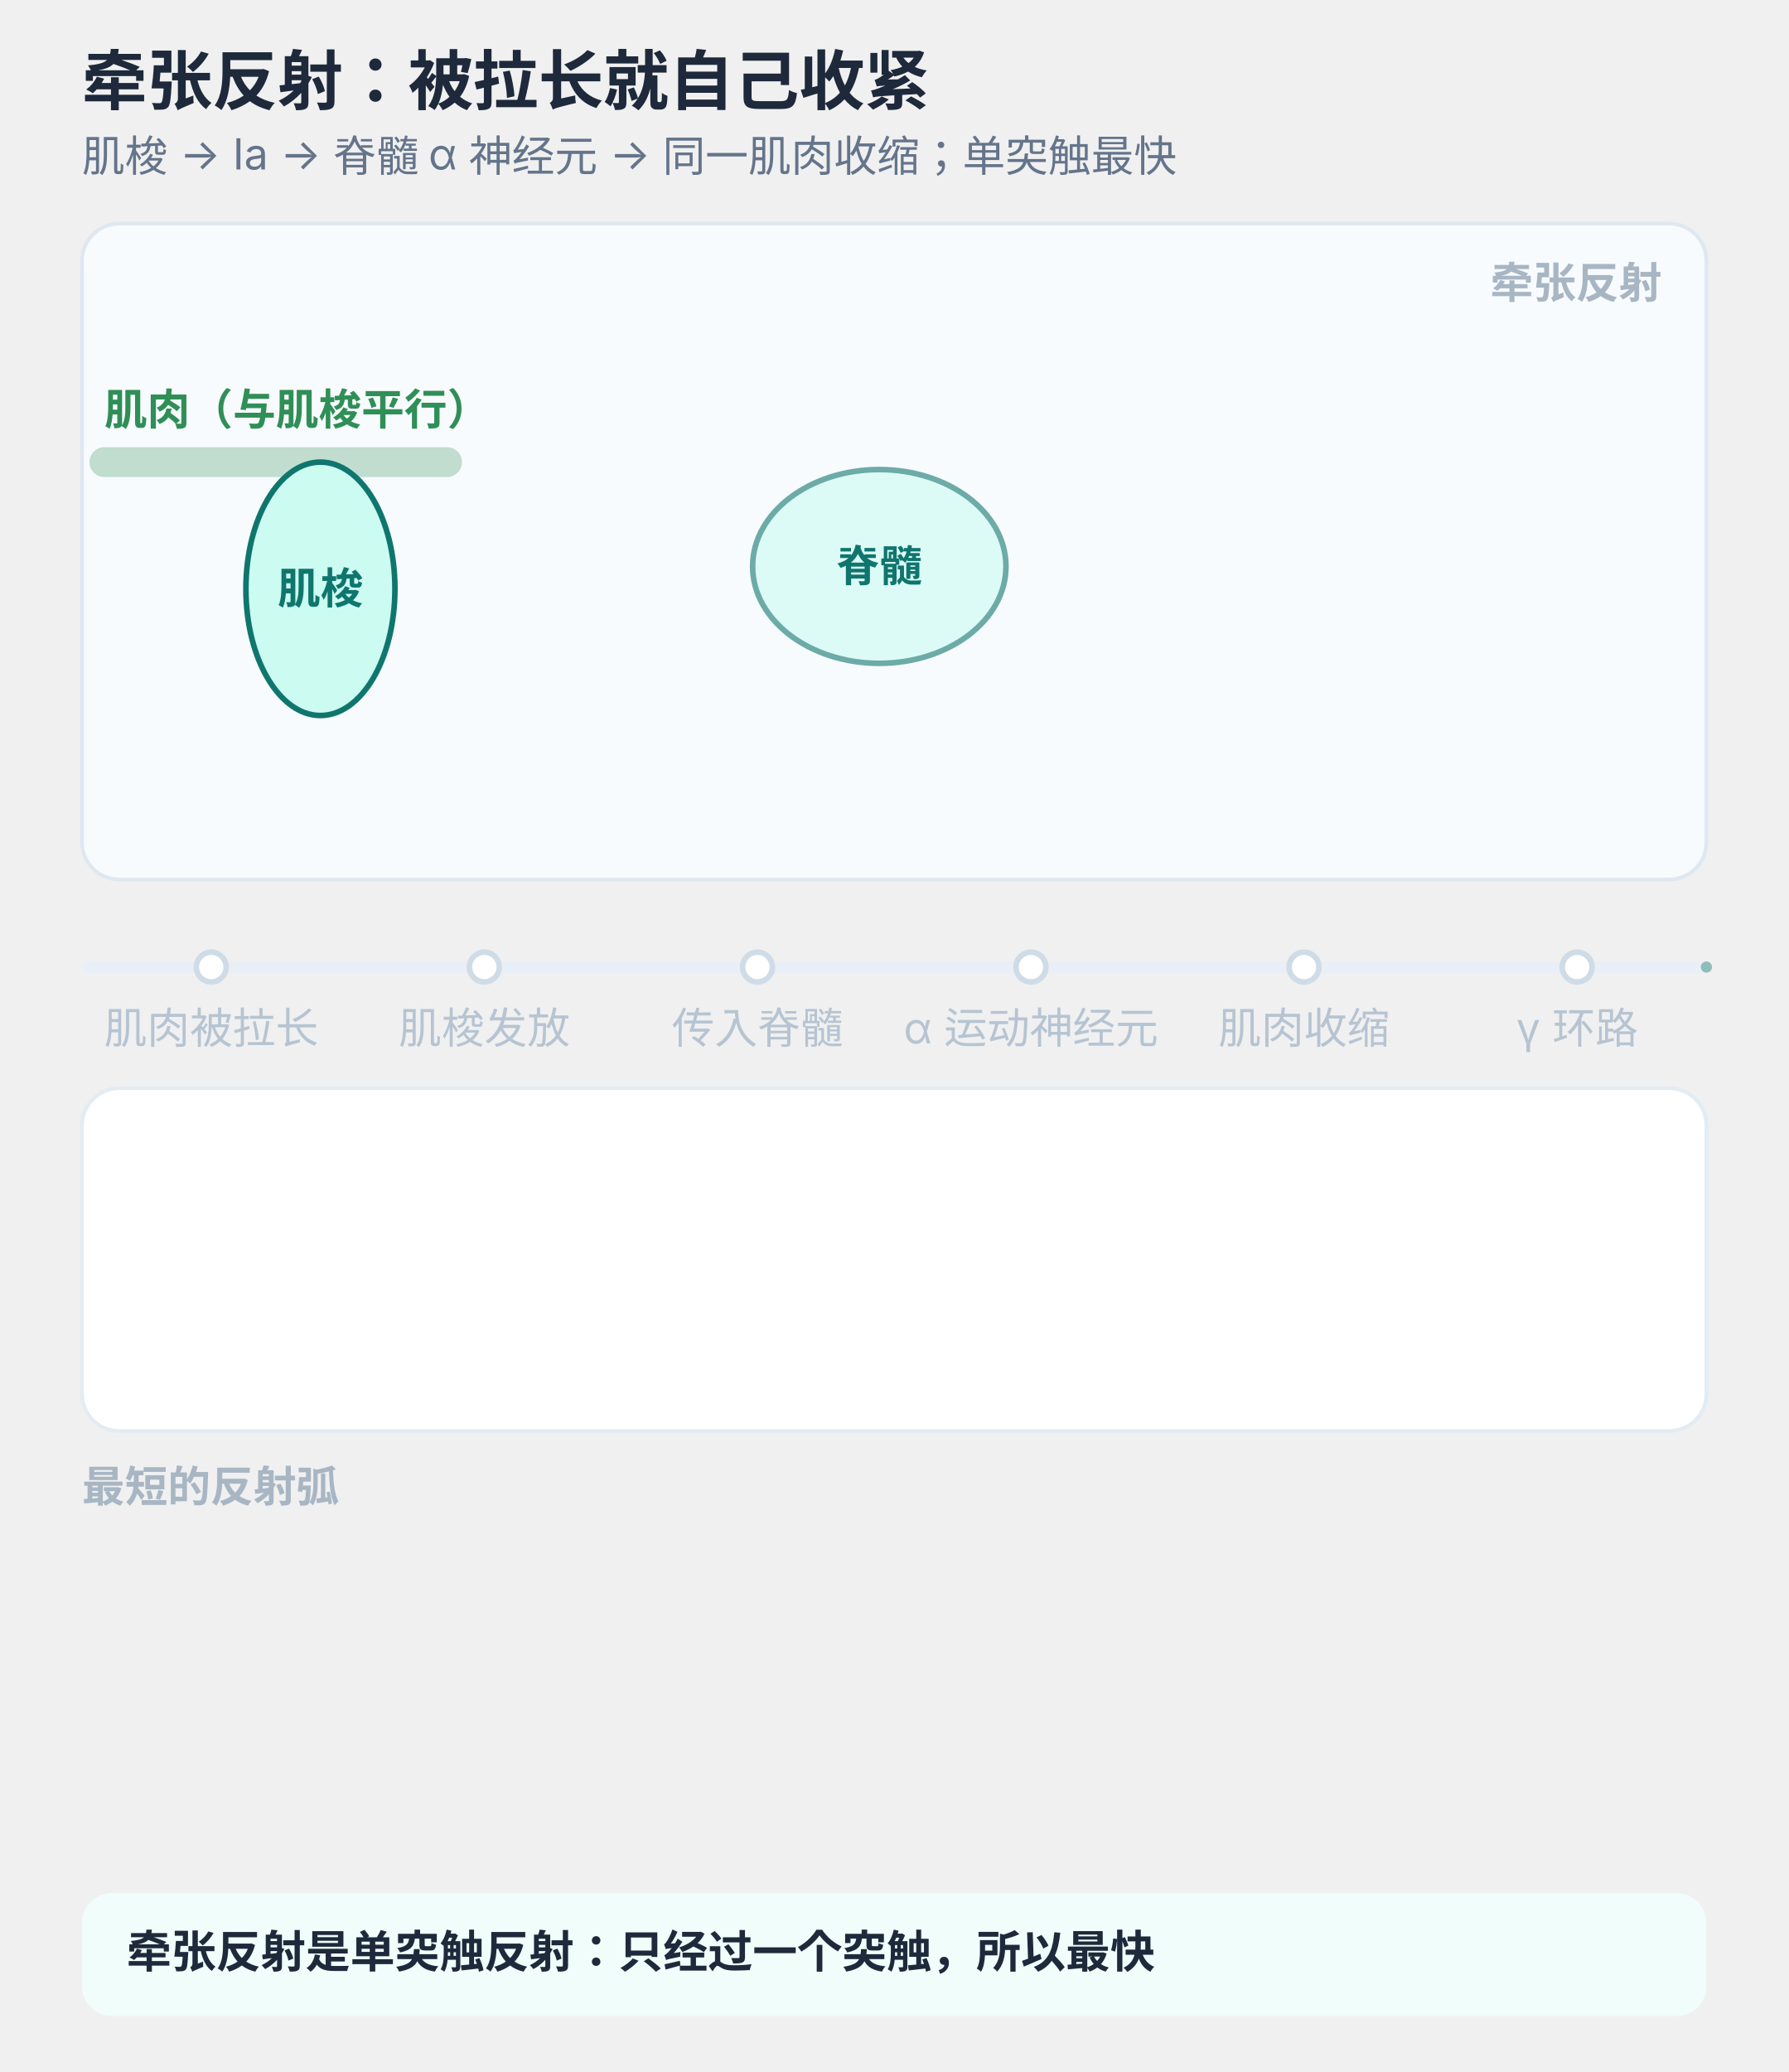
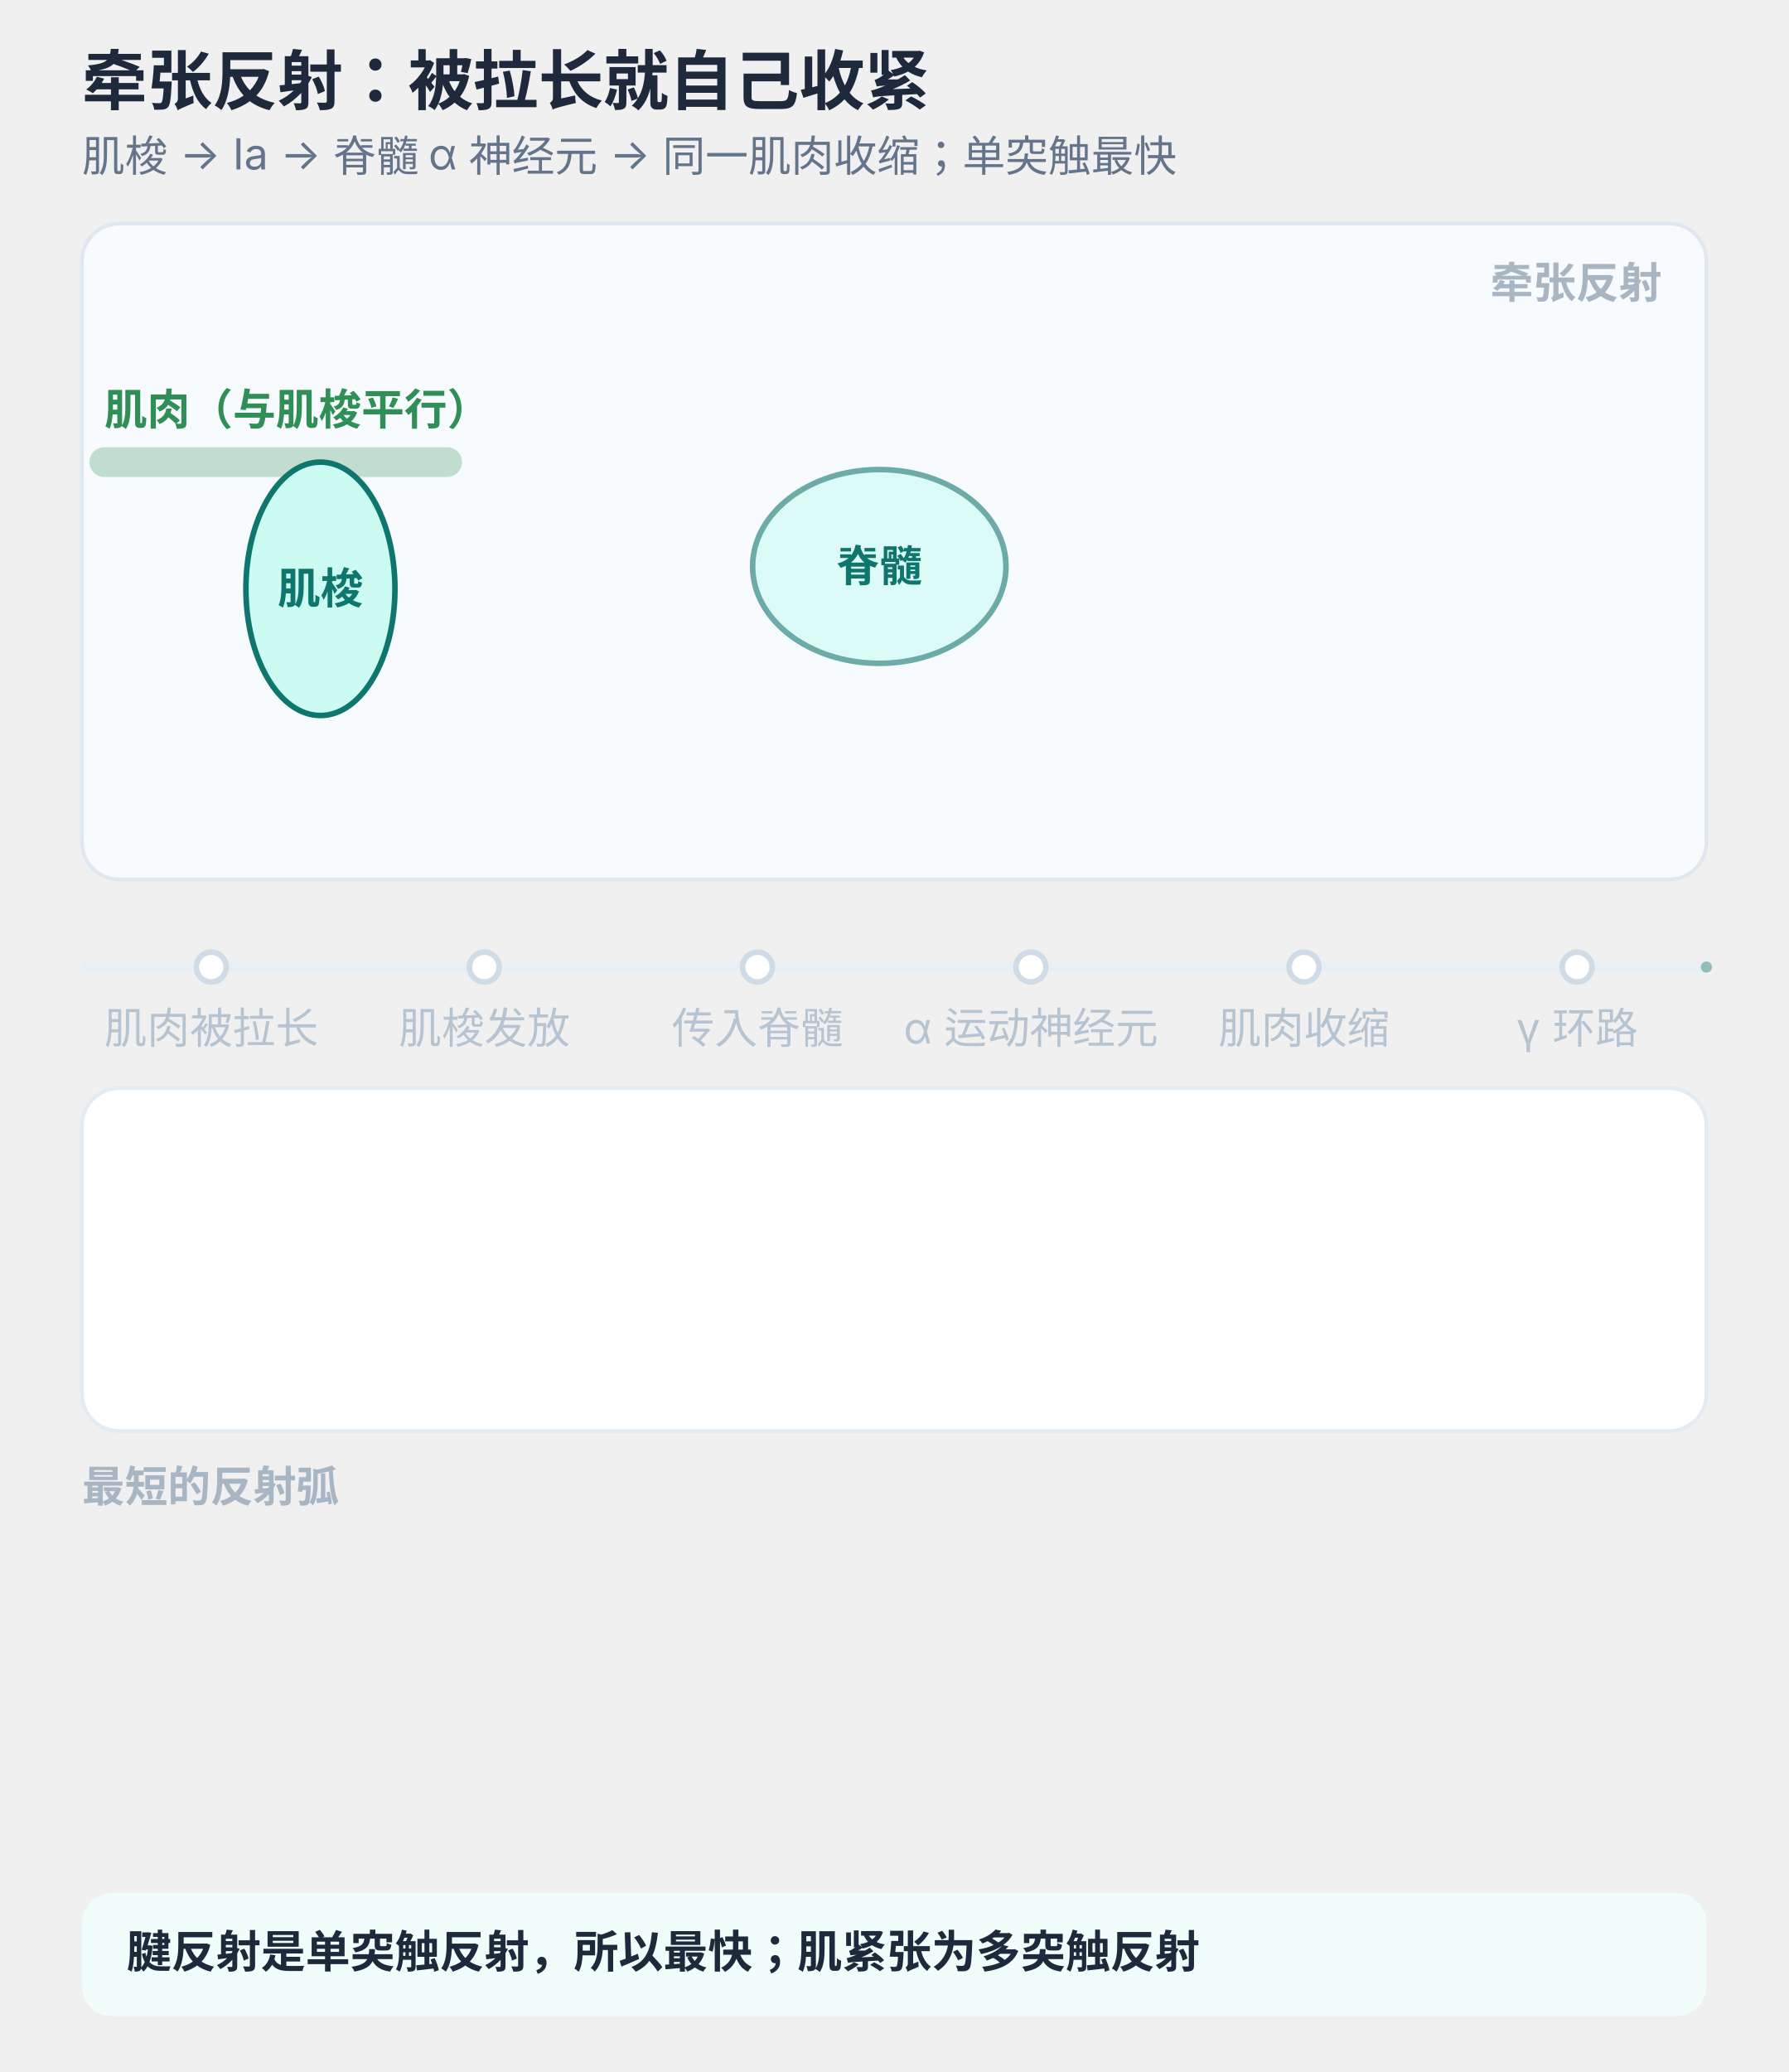
<svg xmlns="http://www.w3.org/2000/svg" viewBox="0 0 480 556" role="img" aria-labelledby="ft fd" style="background:#ffffff">
  <text x="22" y="28" font-size="17.5" font-weight="700" fill="#1e293b" font-family="-apple-system,'PingFang SC','Microsoft YaHei',sans-serif">牵张反射：被拉长就自己收紧</text>
  <text x="22" y="46" font-size="11.5" fill="#64748b" font-family="-apple-system,'PingFang SC','Microsoft YaHei',sans-serif">肌梭 → Ⅰa → 脊髓 α 神经元 → 同一肌肉收缩；单突触最快</text>
  <rect x="22" y="60" width="436" height="176" rx="10" fill="#f8fbfd" stroke="#dfe8f1" stroke-width="1" />
  <ellipse cx="236" cy="152" rx="34" ry="26" fill="#ccfbf1" stroke="#0f766e" stroke-width="1.5" opacity="0.6" />
  <text x="236" y="156" font-size="11.5" fill="#0f766e" font-weight="700" text-anchor="middle" font-family="-apple-system,'PingFang SC','Microsoft YaHei',sans-serif">脊髓</text>
  <path d="M28,124 H120" stroke="#2f8f57" stroke-width="8" stroke-linecap="round" opacity="0.28" />
  <text x="28" y="114" font-size="11.5" fill="#2f8f57" font-weight="700" text-anchor="start" font-family="-apple-system,'PingFang SC','Microsoft YaHei',sans-serif">肌肉（与肌梭平行）</text>
  <ellipse cx="86" cy="158" rx="20" ry="34" fill="#ccfbf1" stroke="#0f766e" stroke-width="1.5" />
  <text x="86" y="162" font-size="11.5" fill="#0f766e" font-weight="700" text-anchor="middle" font-family="-apple-system,'PingFang SC','Microsoft YaHei',sans-serif">肌梭</text>
  <path d="M86,124 V124" stroke="#0f766e" stroke-width="1" />
  <g opacity="0">
    <animate attributeName="opacity" values="1;1;0;0" keyTimes="0;0.15;0.151;1" dur="11.4s" repeatCount="indefinite" />
    <path d="M56,158 h-12" stroke="#a8791a" stroke-width="2.4" />
    <path d="M44,158 l8,-4 v8 z" fill="#a8791a" />
    <path d="M116,158 h12" stroke="#a8791a" stroke-width="2.4" />
    <path d="M128,158 l-8,-4 v8 z" fill="#a8791a" />
    <text x="86" y="206" font-size="11.5" fill="#a8791a" font-weight="700" text-anchor="middle" font-family="-apple-system,'PingFang SC','Microsoft YaHei',sans-serif">拉长</text>
  </g>
  <g opacity="0">
    <animate attributeName="opacity" values="0;0;1;1;0;0" keyTimes="0;0.15;0.151;0.31;0.311;1" dur="11.4s" repeatCount="indefinite" />
    <rect x="110" y="176" width="3" height="12" rx="1.5" fill="#0f766e" />
    <rect x="118" y="176" width="3" height="12" rx="1.5" fill="#0f766e" />
    <rect x="126" y="176" width="3" height="12" rx="1.5" fill="#0f766e" />
    <rect x="134" y="176" width="3" height="12" rx="1.5" fill="#0f766e" />
    <rect x="142" y="176" width="3" height="12" rx="1.5" fill="#0f766e" />
    <text x="110" y="200" font-size="11.5" fill="#0f766e" font-weight="700" text-anchor="start" font-family="-apple-system,'PingFang SC','Microsoft YaHei',sans-serif">Ⅰa 放电↑</text>
  </g>
  <g opacity="0">
    <animate attributeName="opacity" values="0;0;1;1;0;0" keyTimes="0;0.31;0.311;0.47;0.471;1" dur="11.4s" repeatCount="indefinite" />
    <path d="M136,126 H200" stroke="#c0392b" stroke-width="2.4" />
    <path d="M200,126 l-8,-4 v8 z" fill="#c0392b" />
    <text x="146" y="118" font-size="11.5" fill="#c0392b" font-weight="700" text-anchor="start" font-family="-apple-system,'PingFang SC','Microsoft YaHei',sans-serif">Ⅰa 传入（后根）</text>
  </g>
  <g opacity="0">
    <animate attributeName="opacity" values="0;0;1;1;0;0" keyTimes="0;0.47;0.471;0.635;0.636;1" dur="11.4s" repeatCount="indefinite" />
    <path d="M200,180 H136" stroke="#c1440e" stroke-width="2.4" />
    <path d="M136,180 l8,-4 v8 z" fill="#c1440e" />
    <text x="146" y="194" font-size="11.5" fill="#c1440e" font-weight="700" text-anchor="start" font-family="-apple-system,'PingFang SC','Microsoft YaHei',sans-serif">α 传出（前根）</text>
    <path d="M272,152 H418" stroke="#2c5f9e" stroke-width="1.8" stroke-dasharray="4 3" />
    <text x="418" y="144" font-size="11.5" fill="#2c5f9e" font-weight="700" text-anchor="end" font-family="-apple-system,'PingFang SC','Microsoft YaHei',sans-serif">抑制拮抗肌</text>
  </g>
  <g opacity="0">
    <animate attributeName="opacity" values="0;0;1;1;0;0" keyTimes="0;0.635;0.636;0.815;0.816;1" dur="11.4s" repeatCount="indefinite" />
    <text x="86" y="222" font-size="11.5" fill="#2f8f57" font-weight="700" text-anchor="middle" font-family="-apple-system,'PingFang SC','Microsoft YaHei',sans-serif">同块肌肉收缩 → 长度回缩</text>
  </g>
  <g opacity="0">
    <animate attributeName="opacity" values="0;0;1;1" keyTimes="0;0.815;0.816;1" dur="11.4s" repeatCount="indefinite" />
    <path d="M52,158 V136 H196" fill="none" stroke="#2c5f9e" stroke-width="1.8" stroke-dasharray="4 3" />
    <text x="28" y="240" font-size="11.5" fill="#2c5f9e" font-weight="700" text-anchor="start" font-family="-apple-system,'PingFang SC','Microsoft YaHei',sans-serif">γ 兴奋 → 肌梭更敏感 → 反射增强</text>
  </g>
  <text x="446" y="80" font-size="11.5" fill="#a8b6c4" font-weight="700" text-anchor="end" font-family="-apple-system,'PingFang SC','Microsoft YaHei',sans-serif">牵张反射</text>
  <rect x="22" y="258" width="436" height="3" rx="1.5" fill="#e8eff6" />
  <path d="M22,259.5 H458" stroke="#0f766e" stroke-width="3" stroke-linecap="round" opacity="0.42" stroke-dasharray="436" stroke-dashoffset="436">
    <animate attributeName="stroke-dashoffset" values="436;0" keyTimes="0;1" dur="11.4s" repeatCount="indefinite" />
  </path>
  <circle cx="56.7" cy="259.5" r="4" fill="#ffffff" stroke="#cfdce8" stroke-width="1.5" />
  <g opacity="0">
    <animate attributeName="opacity" values="1;1;0;0" keyTimes="0;0.15;0.151;1" dur="11.4s" repeatCount="indefinite" />
    <circle cx="56.7" cy="259.5" r="5.5" fill="#a8791a" />
  </g>
  <g opacity="1">
    <animate attributeName="opacity" values="0.0;0.0;1.0;1.0" keyTimes="0;0.15;0.151;1" dur="11.4s" repeatCount="indefinite" />
    <text x="56.7" y="280" text-anchor="middle" font-size="11.5" fill="#b6c4d2" font-family="-apple-system,'PingFang SC','Microsoft YaHei',sans-serif">肌肉被拉长</text>
  </g>
  <g opacity="0">
    <animate attributeName="opacity" values="1;1;0;0" keyTimes="0;0.15;0.151;1" dur="11.4s" repeatCount="indefinite" />
    <text x="56.7" y="280" text-anchor="middle" font-size="11.5" font-weight="700" fill="#a8791a" font-family="-apple-system,'PingFang SC','Microsoft YaHei',sans-serif">肌肉被拉长</text>
  </g>
  <circle cx="130.0" cy="259.5" r="4" fill="#ffffff" stroke="#cfdce8" stroke-width="1.5" />
  <g opacity="0">
    <animate attributeName="opacity" values="0;0;1;1;0;0" keyTimes="0;0.15;0.151;0.31;0.311;1" dur="11.4s" repeatCount="indefinite" />
    <circle cx="130.0" cy="259.5" r="5.5" fill="#0f766e" />
  </g>
  <g opacity="1">
    <animate attributeName="opacity" values="1.0;1.0;0.0;0.0;1.0;1.0" keyTimes="0;0.15;0.151;0.31;0.311;1" dur="11.4s" repeatCount="indefinite" />
    <text x="130.0" y="280" text-anchor="middle" font-size="11.5" fill="#b6c4d2" font-family="-apple-system,'PingFang SC','Microsoft YaHei',sans-serif">肌梭发放</text>
  </g>
  <g opacity="0">
    <animate attributeName="opacity" values="0;0;1;1;0;0" keyTimes="0;0.15;0.151;0.31;0.311;1" dur="11.4s" repeatCount="indefinite" />
    <text x="130.0" y="280" text-anchor="middle" font-size="11.5" font-weight="700" fill="#0f766e" font-family="-apple-system,'PingFang SC','Microsoft YaHei',sans-serif">肌梭发放</text>
  </g>
  <circle cx="203.3" cy="259.5" r="4" fill="#ffffff" stroke="#cfdce8" stroke-width="1.5" />
  <g opacity="0">
    <animate attributeName="opacity" values="0;0;1;1;0;0" keyTimes="0;0.31;0.311;0.47;0.471;1" dur="11.4s" repeatCount="indefinite" />
    <circle cx="203.3" cy="259.5" r="5.5" fill="#c0392b" />
  </g>
  <g opacity="1">
    <animate attributeName="opacity" values="1.0;1.0;0.0;0.0;1.0;1.0" keyTimes="0;0.31;0.311;0.47;0.471;1" dur="11.4s" repeatCount="indefinite" />
    <text x="203.3" y="280" text-anchor="middle" font-size="11.5" fill="#b6c4d2" font-family="-apple-system,'PingFang SC','Microsoft YaHei',sans-serif">传入脊髓</text>
  </g>
  <g opacity="0">
    <animate attributeName="opacity" values="0;0;1;1;0;0" keyTimes="0;0.31;0.311;0.47;0.471;1" dur="11.4s" repeatCount="indefinite" />
    <text x="203.3" y="280" text-anchor="middle" font-size="11.5" font-weight="700" fill="#c0392b" font-family="-apple-system,'PingFang SC','Microsoft YaHei',sans-serif">传入脊髓</text>
  </g>
  <circle cx="276.7" cy="259.5" r="4" fill="#ffffff" stroke="#cfdce8" stroke-width="1.5" />
  <g opacity="0">
    <animate attributeName="opacity" values="0;0;1;1;0;0" keyTimes="0;0.47;0.471;0.635;0.636;1" dur="11.4s" repeatCount="indefinite" />
    <circle cx="276.7" cy="259.5" r="5.5" fill="#c1440e" />
  </g>
  <g opacity="1">
    <animate attributeName="opacity" values="1.0;1.0;0.0;0.0;1.0;1.0" keyTimes="0;0.47;0.471;0.635;0.636;1" dur="11.4s" repeatCount="indefinite" />
    <text x="276.7" y="280" text-anchor="middle" font-size="11.5" fill="#b6c4d2" font-family="-apple-system,'PingFang SC','Microsoft YaHei',sans-serif">α 运动神经元</text>
  </g>
  <g opacity="0">
    <animate attributeName="opacity" values="0;0;1;1;0;0" keyTimes="0;0.47;0.471;0.635;0.636;1" dur="11.4s" repeatCount="indefinite" />
    <text x="276.7" y="280" text-anchor="middle" font-size="11.5" font-weight="700" fill="#c1440e" font-family="-apple-system,'PingFang SC','Microsoft YaHei',sans-serif">α 运动神经元</text>
  </g>
  <circle cx="350.0" cy="259.5" r="4" fill="#ffffff" stroke="#cfdce8" stroke-width="1.5" />
  <g opacity="0">
    <animate attributeName="opacity" values="0;0;1;1;0;0" keyTimes="0;0.635;0.636;0.815;0.816;1" dur="11.4s" repeatCount="indefinite" />
    <circle cx="350.0" cy="259.5" r="5.5" fill="#2f8f57" />
  </g>
  <g opacity="1">
    <animate attributeName="opacity" values="1.0;1.0;0.0;0.0;1.0;1.0" keyTimes="0;0.635;0.636;0.815;0.816;1" dur="11.4s" repeatCount="indefinite" />
    <text x="350.0" y="280" text-anchor="middle" font-size="11.5" fill="#b6c4d2" font-family="-apple-system,'PingFang SC','Microsoft YaHei',sans-serif">肌肉收缩</text>
  </g>
  <g opacity="0">
    <animate attributeName="opacity" values="0;0;1;1;0;0" keyTimes="0;0.635;0.636;0.815;0.816;1" dur="11.4s" repeatCount="indefinite" />
    <text x="350.0" y="280" text-anchor="middle" font-size="11.5" font-weight="700" fill="#2f8f57" font-family="-apple-system,'PingFang SC','Microsoft YaHei',sans-serif">肌肉收缩</text>
  </g>
  <circle cx="423.3" cy="259.5" r="4" fill="#ffffff" stroke="#cfdce8" stroke-width="1.5" />
  <g opacity="0">
    <animate attributeName="opacity" values="0;0;1;1" keyTimes="0;0.815;0.816;1" dur="11.4s" repeatCount="indefinite" />
    <circle cx="423.3" cy="259.5" r="5.5" fill="#2c5f9e" />
  </g>
  <g opacity="1">
    <animate attributeName="opacity" values="1.0;1.0;0.0;0.0" keyTimes="0;0.815;0.816;1" dur="11.4s" repeatCount="indefinite" />
    <text x="423.3" y="280" text-anchor="middle" font-size="11.5" fill="#b6c4d2" font-family="-apple-system,'PingFang SC','Microsoft YaHei',sans-serif">γ 环路</text>
  </g>
  <g opacity="0">
    <animate attributeName="opacity" values="0;0;1;1" keyTimes="0;0.815;0.816;1" dur="11.4s" repeatCount="indefinite" />
    <text x="423.3" y="280" text-anchor="middle" font-size="11.5" font-weight="700" fill="#2c5f9e" font-family="-apple-system,'PingFang SC','Microsoft YaHei',sans-serif">γ 环路</text>
  </g>
  <rect x="22" y="292" width="436" height="92" rx="10" fill="#ffffff" stroke="#e3ebf3" stroke-width="1" />
  <g opacity="0">
    <animate attributeName="opacity" values="1;1;0;0" keyTimes="0;0.15;0.151;1" dur="11.4s" repeatCount="indefinite" />
    <rect x="22" y="293" width="3" height="90" fill="#a8791a" opacity="0.85" />
    <text x="40" y="318" font-size="11.5" fill="#a8b6c4" font-weight="700" font-family="-apple-system,'PingFang SC','Microsoft YaHei',sans-serif">因为</text>
    <text x="78" y="318" font-size="12.5" fill="#6b7c8d" font-family="-apple-system,'PingFang SC','Microsoft YaHei',sans-serif">外力或拮抗肌收缩使肌肉长度增加</text>
    <text x="40" y="354" font-size="11.5" fill="#a8791a" font-weight="700" font-family="-apple-system,'PingFang SC','Microsoft YaHei',sans-serif">所以</text>
    <text x="78" y="354" font-size="14.5" fill="#a8791a" font-weight="700" font-family="-apple-system,'PingFang SC','Microsoft YaHei',sans-serif">肌梭与肌纤维平行排列，因此同步被拉长</text>
  </g>
  <g opacity="0">
    <animate attributeName="opacity" values="0;0;1;1;0;0" keyTimes="0;0.15;0.151;0.31;0.311;1" dur="11.4s" repeatCount="indefinite" />
    <rect x="22" y="293" width="3" height="90" fill="#0f766e" opacity="0.85" />
    <text x="40" y="318" font-size="11.5" fill="#a8b6c4" font-weight="700" font-family="-apple-system,'PingFang SC','Microsoft YaHei',sans-serif">因为</text>
    <text x="78" y="318" font-size="12.5" fill="#6b7c8d" font-family="-apple-system,'PingFang SC','Microsoft YaHei',sans-serif">肌梭内感受装置被牵拉，Ⅰa 类纤维放电增加</text>
    <text x="40" y="354" font-size="11.5" fill="#0f766e" font-weight="700" font-family="-apple-system,'PingFang SC','Microsoft YaHei',sans-serif">所以</text>
    <text x="78" y="354" font-size="14.5" fill="#0f766e" font-weight="700" font-family="-apple-system,'PingFang SC','Microsoft YaHei',sans-serif">放电频率与牵拉速度、幅度成正比</text>
  </g>
  <g opacity="0">
    <animate attributeName="opacity" values="0;0;1;1;0;0" keyTimes="0;0.31;0.311;0.47;0.471;1" dur="11.4s" repeatCount="indefinite" />
    <rect x="22" y="293" width="3" height="90" fill="#c0392b" opacity="0.85" />
    <text x="40" y="318" font-size="11.5" fill="#a8b6c4" font-weight="700" font-family="-apple-system,'PingFang SC','Microsoft YaHei',sans-serif">因为</text>
    <text x="78" y="318" font-size="12.5" fill="#6b7c8d" font-family="-apple-system,'PingFang SC','Microsoft YaHei',sans-serif">Ⅰa 纤维经后根进入脊髓，直接与 α 运动神经元形成单突触</text>
    <text x="40" y="354" font-size="11.5" fill="#c0392b" font-weight="700" font-family="-apple-system,'PingFang SC','Microsoft YaHei',sans-serif">所以</text>
-     <text x="78" y="354" font-size="14.5" fill="#c0392b" font-weight="700" font-family="-apple-system,'PingFang SC','Microsoft YaHei',sans-serif">这是人体最短的反射弧之一：只有一个突触</text>
+     <text x="78" y="354" font-size="14.5" fill="#c0392b" font-weight="700" font-family="-apple-system,'PingFang SC','Microsoft YaHei',sans-serif">腱反射为单突触（人体最短）；肌紧张为多突触</text>
  </g>
  <g opacity="0">
    <animate attributeName="opacity" values="0;0;1;1;0;0" keyTimes="0;0.47;0.471;0.635;0.636;1" dur="11.4s" repeatCount="indefinite" />
    <rect x="22" y="293" width="3" height="90" fill="#c1440e" opacity="0.85" />
    <text x="40" y="318" font-size="11.5" fill="#a8b6c4" font-weight="700" font-family="-apple-system,'PingFang SC','Microsoft YaHei',sans-serif">因为</text>
    <text x="78" y="318" font-size="12.5" fill="#6b7c8d" font-family="-apple-system,'PingFang SC','Microsoft YaHei',sans-serif">α 神经元兴奋，经前根传出到同一块肌肉</text>
    <text x="40" y="354" font-size="11.5" fill="#c1440e" font-weight="700" font-family="-apple-system,'PingFang SC','Microsoft YaHei',sans-serif">所以</text>
    <text x="78" y="354" font-size="14.5" fill="#c1440e" font-weight="700" font-family="-apple-system,'PingFang SC','Microsoft YaHei',sans-serif">同时经抑制性中间神经元抑制拮抗肌（交互抑制）</text>
  </g>
  <g opacity="0">
    <animate attributeName="opacity" values="0;0;1;1;0;0" keyTimes="0;0.635;0.636;0.815;0.816;1" dur="11.4s" repeatCount="indefinite" />
    <rect x="22" y="293" width="3" height="90" fill="#2f8f57" opacity="0.85" />
    <text x="40" y="318" font-size="11.5" fill="#a8b6c4" font-weight="700" font-family="-apple-system,'PingFang SC','Microsoft YaHei',sans-serif">因为</text>
    <text x="78" y="318" font-size="12.5" fill="#6b7c8d" font-family="-apple-system,'PingFang SC','Microsoft YaHei',sans-serif">被拉长的肌肉主动收缩，长度回缩</text>
    <text x="40" y="354" font-size="11.5" fill="#2f8f57" font-weight="700" font-family="-apple-system,'PingFang SC','Microsoft YaHei',sans-serif">所以</text>
    <text x="78" y="354" font-size="14.5" fill="#2f8f57" font-weight="700" font-family="-apple-system,'PingFang SC','Microsoft YaHei',sans-serif">形成负反馈闭环 —— 这就是膝跳反射的原理</text>
  </g>
  <g opacity="0">
    <animate attributeName="opacity" values="0;0;1;1" keyTimes="0;0.815;0.816;1" dur="11.4s" repeatCount="indefinite" />
    <rect x="22" y="293" width="3" height="90" fill="#2c5f9e" opacity="0.85" />
    <text x="40" y="318" font-size="11.5" fill="#a8b6c4" font-weight="700" font-family="-apple-system,'PingFang SC','Microsoft YaHei',sans-serif">因为</text>
    <text x="78" y="318" font-size="12.5" fill="#6b7c8d" font-family="-apple-system,'PingFang SC','Microsoft YaHei',sans-serif">γ 运动神经元使肌梭内纤维收缩，提高肌梭灵敏度</text>
    <text x="40" y="354" font-size="11.5" fill="#2c5f9e" font-weight="700" font-family="-apple-system,'PingFang SC','Microsoft YaHei',sans-serif">所以</text>
    <text x="78" y="354" font-size="14.5" fill="#2c5f9e" font-weight="700" font-family="-apple-system,'PingFang SC','Microsoft YaHei',sans-serif">γ 兴奋 → 肌梭更敏感 → 牵张反射增强（肌张力调节）</text>
  </g>
  <text x="22" y="403" font-size="11.5" fill="#a8b6c4" font-weight="700" text-anchor="start" font-family="-apple-system,'PingFang SC','Microsoft YaHei',sans-serif">最短的反射弧</text>
  <g opacity="0">
    <animate attributeName="opacity" values="0;0;1;1;0;0" keyTimes="0;0.15;0.151;0.31;0.311;1" dur="11.4s" repeatCount="indefinite" />
    <rect x="22" y="413" width="3" height="15" rx="1.5" fill="#0f766e" />
    <text x="34" y="424" font-size="12.5" fill="#0f766e" font-weight="700" text-anchor="start" font-family="-apple-system,'PingFang SC','Microsoft YaHei',sans-serif">感受器</text>
    <text x="104" y="424" font-size="12" fill="#6b7c8d" font-weight="400" text-anchor="start" font-family="-apple-system,'PingFang SC','Microsoft YaHei',sans-serif">肌梭，与肌纤维平行</text>
  </g>
  <g opacity="0">
    <animate attributeName="opacity" values="0;0;1;1;0;0" keyTimes="0;0.31;0.311;0.47;0.471;1" dur="11.4s" repeatCount="indefinite" />
    <rect x="22" y="436" width="3" height="15" rx="1.5" fill="#c0392b" />
    <text x="34" y="447" font-size="12.5" fill="#c0392b" font-weight="700" text-anchor="start" font-family="-apple-system,'PingFang SC','Microsoft YaHei',sans-serif">传入</text>
    <text x="104" y="447" font-size="12" fill="#6b7c8d" font-weight="400" text-anchor="start" font-family="-apple-system,'PingFang SC','Microsoft YaHei',sans-serif">Ⅰa 类纤维，单突触</text>
  </g>
  <g opacity="0">
    <animate attributeName="opacity" values="0;0;1;1;0;0" keyTimes="0;0.47;0.471;0.635;0.636;1" dur="11.4s" repeatCount="indefinite" />
    <rect x="22" y="459" width="3" height="15" rx="1.5" fill="#c1440e" />
    <text x="34" y="470" font-size="12.5" fill="#c1440e" font-weight="700" text-anchor="start" font-family="-apple-system,'PingFang SC','Microsoft YaHei',sans-serif">传出</text>
    <text x="104" y="470" font-size="12" fill="#6b7c8d" font-weight="400" text-anchor="start" font-family="-apple-system,'PingFang SC','Microsoft YaHei',sans-serif">α 运动神经元 → 同一肌肉</text>
  </g>
  <g opacity="0">
    <animate attributeName="opacity" values="0;0;1;1" keyTimes="0;0.815;0.816;1" dur="11.4s" repeatCount="indefinite" />
    <rect x="22" y="482" width="3" height="15" rx="1.5" fill="#2c5f9e" />
    <text x="34" y="493" font-size="12.5" fill="#2c5f9e" font-weight="700" text-anchor="start" font-family="-apple-system,'PingFang SC','Microsoft YaHei',sans-serif">调节</text>
    <text x="104" y="493" font-size="12" fill="#6b7c8d" font-weight="400" text-anchor="start" font-family="-apple-system,'PingFang SC','Microsoft YaHei',sans-serif">γ 环路改变肌梭灵敏度</text>
  </g>
  <rect x="22" y="508" width="436" height="33" rx="8" fill="#f0fdfa" />
-   <text x="34" y="528" font-size="12" fill="#1e293b" font-weight="700" text-anchor="start" font-family="-apple-system,'PingFang SC','Microsoft YaHei',sans-serif">牵张反射是单突触反射：只经过一个突触，所以最快</text>
+   <text x="34" y="528" font-size="12" fill="#1e293b" font-weight="700" text-anchor="start" font-family="-apple-system,'PingFang SC','Microsoft YaHei',sans-serif">腱反射是单突触反射，所以最快；肌紧张为多突触反射</text>
</svg>
